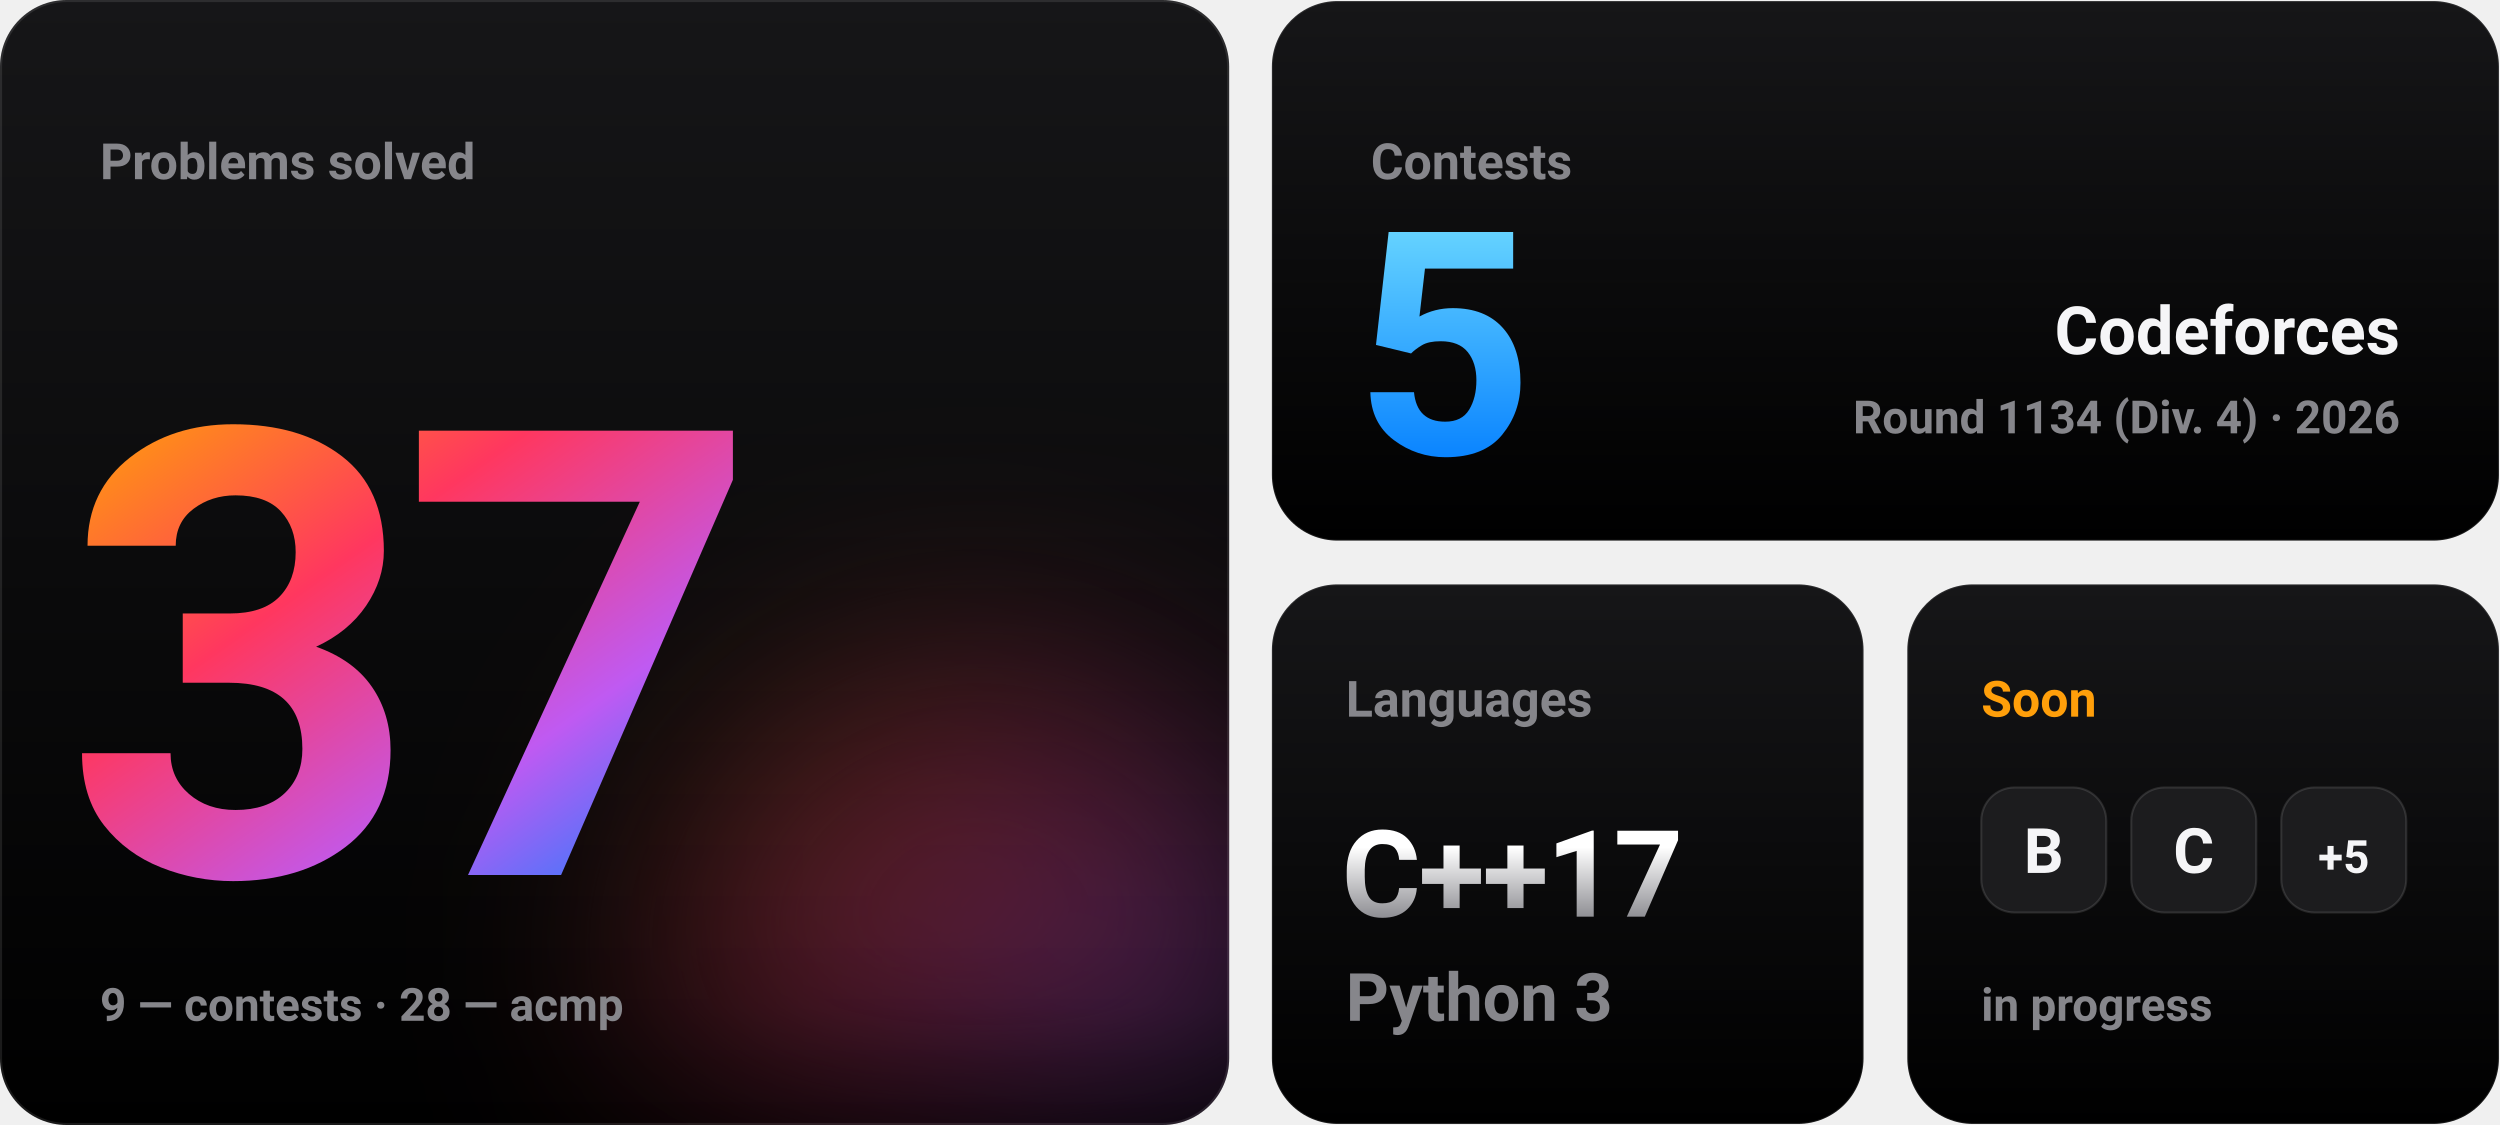
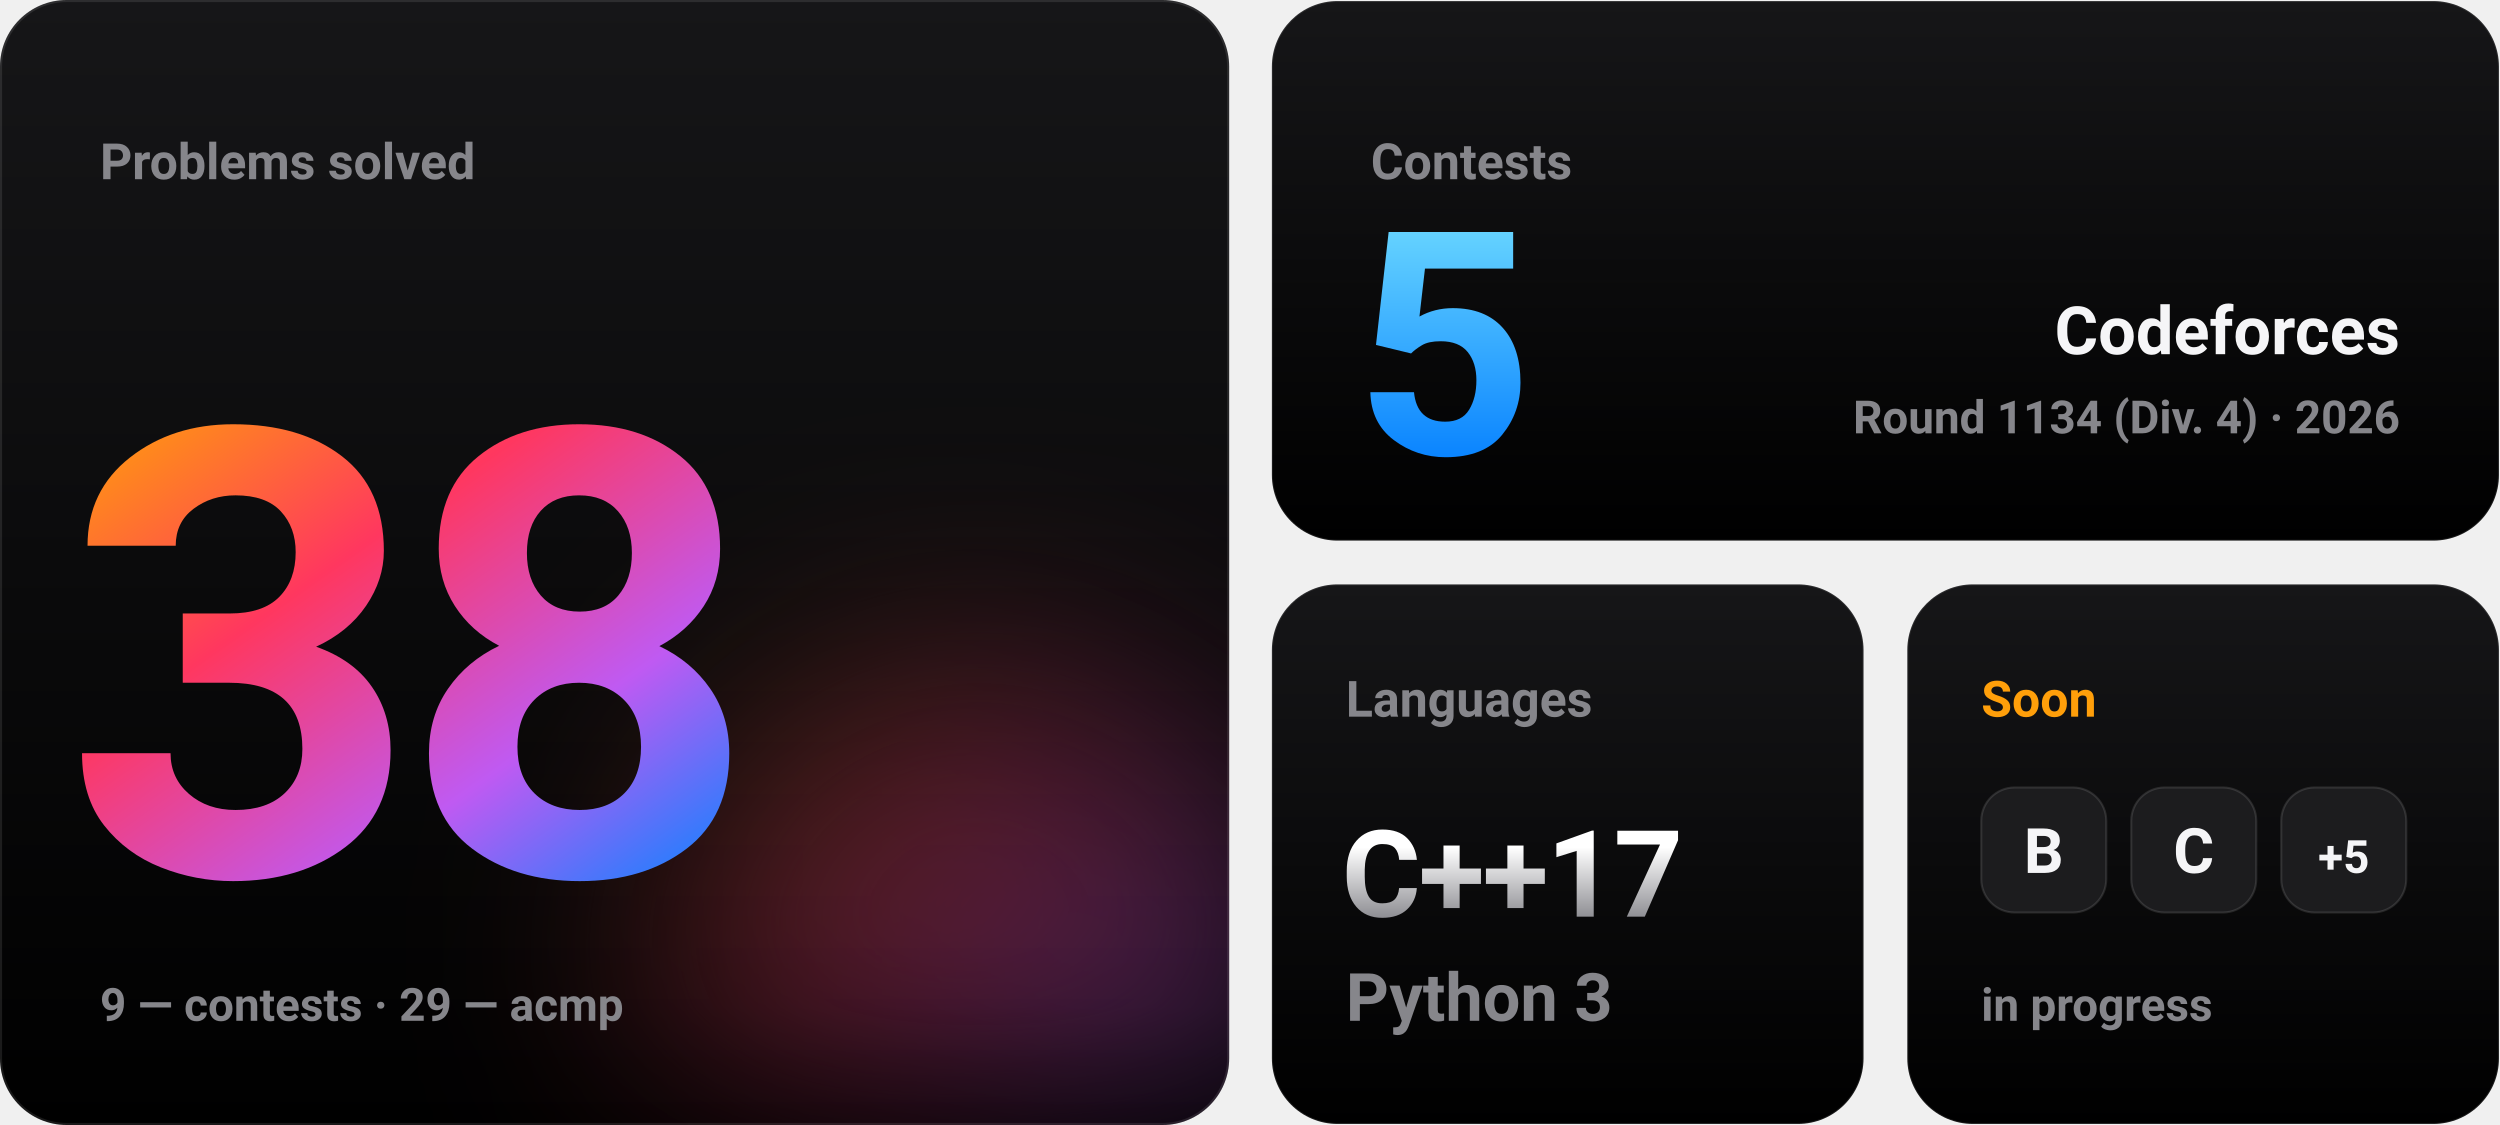
- <svg xmlns="http://www.w3.org/2000/svg" width="1200" height="540" viewBox="0 0 1200 540" role="img" aria-label="Problems solved: 37 (9 from contests, 28 from acmp). Contests: 5. Soon: B, C, D, E, F, G, H.">
+ <svg xmlns="http://www.w3.org/2000/svg" width="1200" height="540" viewBox="0 0 1200 540" role="img" aria-label="Problems solved: 38 (9 from contests, 29 from acmp). Contests: 5. Soon: B, C, D, E, F, G, H.">
  <defs>
    <linearGradient id="ai" x1="0" y1="0" x2="1" y2="1">
      <stop offset="0" stop-color="#ff9f0a" />
      <stop offset="0.35" stop-color="#ff375f" />
      <stop offset="0.7" stop-color="#bf5af2" />
      <stop offset="1" stop-color="#0a84ff" />
    </linearGradient>
    <linearGradient id="blue" x1="0" y1="0" x2="0" y2="1">
      <stop offset="0" stop-color="#64d2ff" />
      <stop offset="1" stop-color="#0a84ff" />
    </linearGradient>
    <linearGradient id="titanium" x1="0" y1="0" x2="0" y2="1">
      <stop offset="0.2" stop-color="#ffffff" />
      <stop offset="1" stop-color="#8e8e93" />
    </linearGradient>
    <linearGradient id="tile" x1="0" y1="0" x2="0" y2="1">
      <stop offset="0" stop-color="#161618" />
      <stop offset="1" stop-color="#000000" />
    </linearGradient>
    <filter id="blur" x="-100%" y="-100%" width="300%" height="300%">
      <feGaussianBlur stdDeviation="60" />
    </filter>
    <clipPath id="t1">
      <rect width="590" height="540" rx="32" />
    </clipPath>
  </defs>
  <g font-family="-apple-system, BlinkMacSystemFont, 'SF Pro Display', 'Segoe UI', Roboto, Helvetica, Arial, sans-serif">
    <g font-weight="600">
      <g clip-path="url(#t1)">
        <rect width="590" height="540" fill="url(#tile)" />
        <circle cx="470" cy="470" r="150" fill="url(#ai)" opacity="0.35" filter="url(#blur)">
          <animate attributeName="r" values="120;220;120" dur="5s" repeatCount="indefinite" calcMode="spline" keyTimes="0;0.5;1" keySplines="0.45 0 0.55 1;0.45 0 0.55 1" />
        </circle>
      </g>
      <rect x="0.5" y="0.5" width="589" height="539" rx="31.5" fill="none" stroke="#ffffff" stroke-opacity="0.1" />
      <text x="48" y="86" font-size="24" fill="#86868b">Problems solved</text>
      <g font-size="300" font-weight="700" letter-spacing="-10" fill="url(#ai)">
-         <text x="30" y="420" opacity="0">34<animate attributeName="opacity" values="0;1;0" keyTimes="0;0.000;0.250" calcMode="discrete" dur="0.8s" fill="freeze" />
+         <text x="30" y="420" opacity="0">35<animate attributeName="opacity" values="0;1;0" keyTimes="0;0.000;0.250" calcMode="discrete" dur="0.8s" fill="freeze" />
        </text>
-         <text x="30" y="420" opacity="0">35<animate attributeName="opacity" values="0;1;0" keyTimes="0;0.250;0.500" calcMode="discrete" dur="0.8s" fill="freeze" />
+         <text x="30" y="420" opacity="0">36<animate attributeName="opacity" values="0;1;0" keyTimes="0;0.250;0.500" calcMode="discrete" dur="0.8s" fill="freeze" />
        </text>
-         <text x="30" y="420" opacity="0">36<animate attributeName="opacity" values="0;1;0" keyTimes="0;0.500;0.750" calcMode="discrete" dur="0.8s" fill="freeze" />
+         <text x="30" y="420" opacity="0">37<animate attributeName="opacity" values="0;1;0" keyTimes="0;0.500;0.750" calcMode="discrete" dur="0.8s" fill="freeze" />
        </text>
-         <text x="30" y="420">37<animate attributeName="opacity" values="0;1" keyTimes="0;0.750" calcMode="discrete" dur="0.8s" fill="freeze" />
+         <text x="30" y="420">38<animate attributeName="opacity" values="0;1" keyTimes="0;0.750" calcMode="discrete" dur="0.8s" fill="freeze" />
        </text>
      </g>
-       <text x="48" y="490" font-size="22" fill="#86868b">9 — contests  ·  28 — acmp</text>
+       <text x="48" y="490" font-size="22" fill="#86868b">9 — contests  ·  29 — acmp</text>
      <rect x="610.5" y="0.5" width="589" height="259" rx="31.5" fill="url(#tile)" stroke="#ffffff" stroke-opacity="0.1" />
      <text x="658" y="86" font-size="24" fill="#86868b">Contests</text>
      <text x="650" y="218" font-size="150" font-weight="700" letter-spacing="-4" fill="url(#blue)">5</text>
      <text x="1152" y="170" font-size="32" font-weight="700" fill="#f5f5f7" text-anchor="end">Codeforces</text>
      <text x="1152" y="208" font-size="22" fill="#86868b" text-anchor="end">Round 1134 (Div. 4) · 2026</text>
      <rect x="610.5" y="280.5" width="284" height="259" rx="31.5" fill="url(#tile)" stroke="#ffffff" stroke-opacity="0.1" />
      <text x="646" y="344" font-size="24" fill="#86868b">Languages</text>
      <text x="644" y="440" font-size="58" font-weight="700" letter-spacing="-1" fill="url(#titanium)">C++17</text>
      <text x="646" y="490" font-size="32" fill="#86868b">Python 3</text>
      <rect x="915.5" y="280.5" width="284" height="259" rx="31.5" fill="url(#tile)" stroke="#ffffff" stroke-opacity="0.1" />
      <text x="951" y="344" font-size="24" fill="#ff9f0a">Soon</text>
      <rect x="951" y="378" width="60" height="60" rx="16" fill="#1c1c1e" stroke="#ffffff" stroke-opacity="0.12" />
      <text x="981" y="419" font-size="30" font-weight="700" fill="#f5f5f7" text-anchor="middle">B</text>
      <rect x="1023" y="378" width="60" height="60" rx="16" fill="#1c1c1e" stroke="#ffffff" stroke-opacity="0.12" />
      <text x="1053" y="419" font-size="30" font-weight="700" fill="#f5f5f7" text-anchor="middle">C</text>
      <rect x="1095" y="378" width="60" height="60" rx="16" fill="#1c1c1e" stroke="#ffffff" stroke-opacity="0.12" />
      <text x="1125" y="419" font-size="22" font-weight="700" fill="#f5f5f7" text-anchor="middle">+5</text>
      <text x="951" y="490" font-size="22" fill="#86868b">in progress</text>
    </g>
  </g>
</svg>
